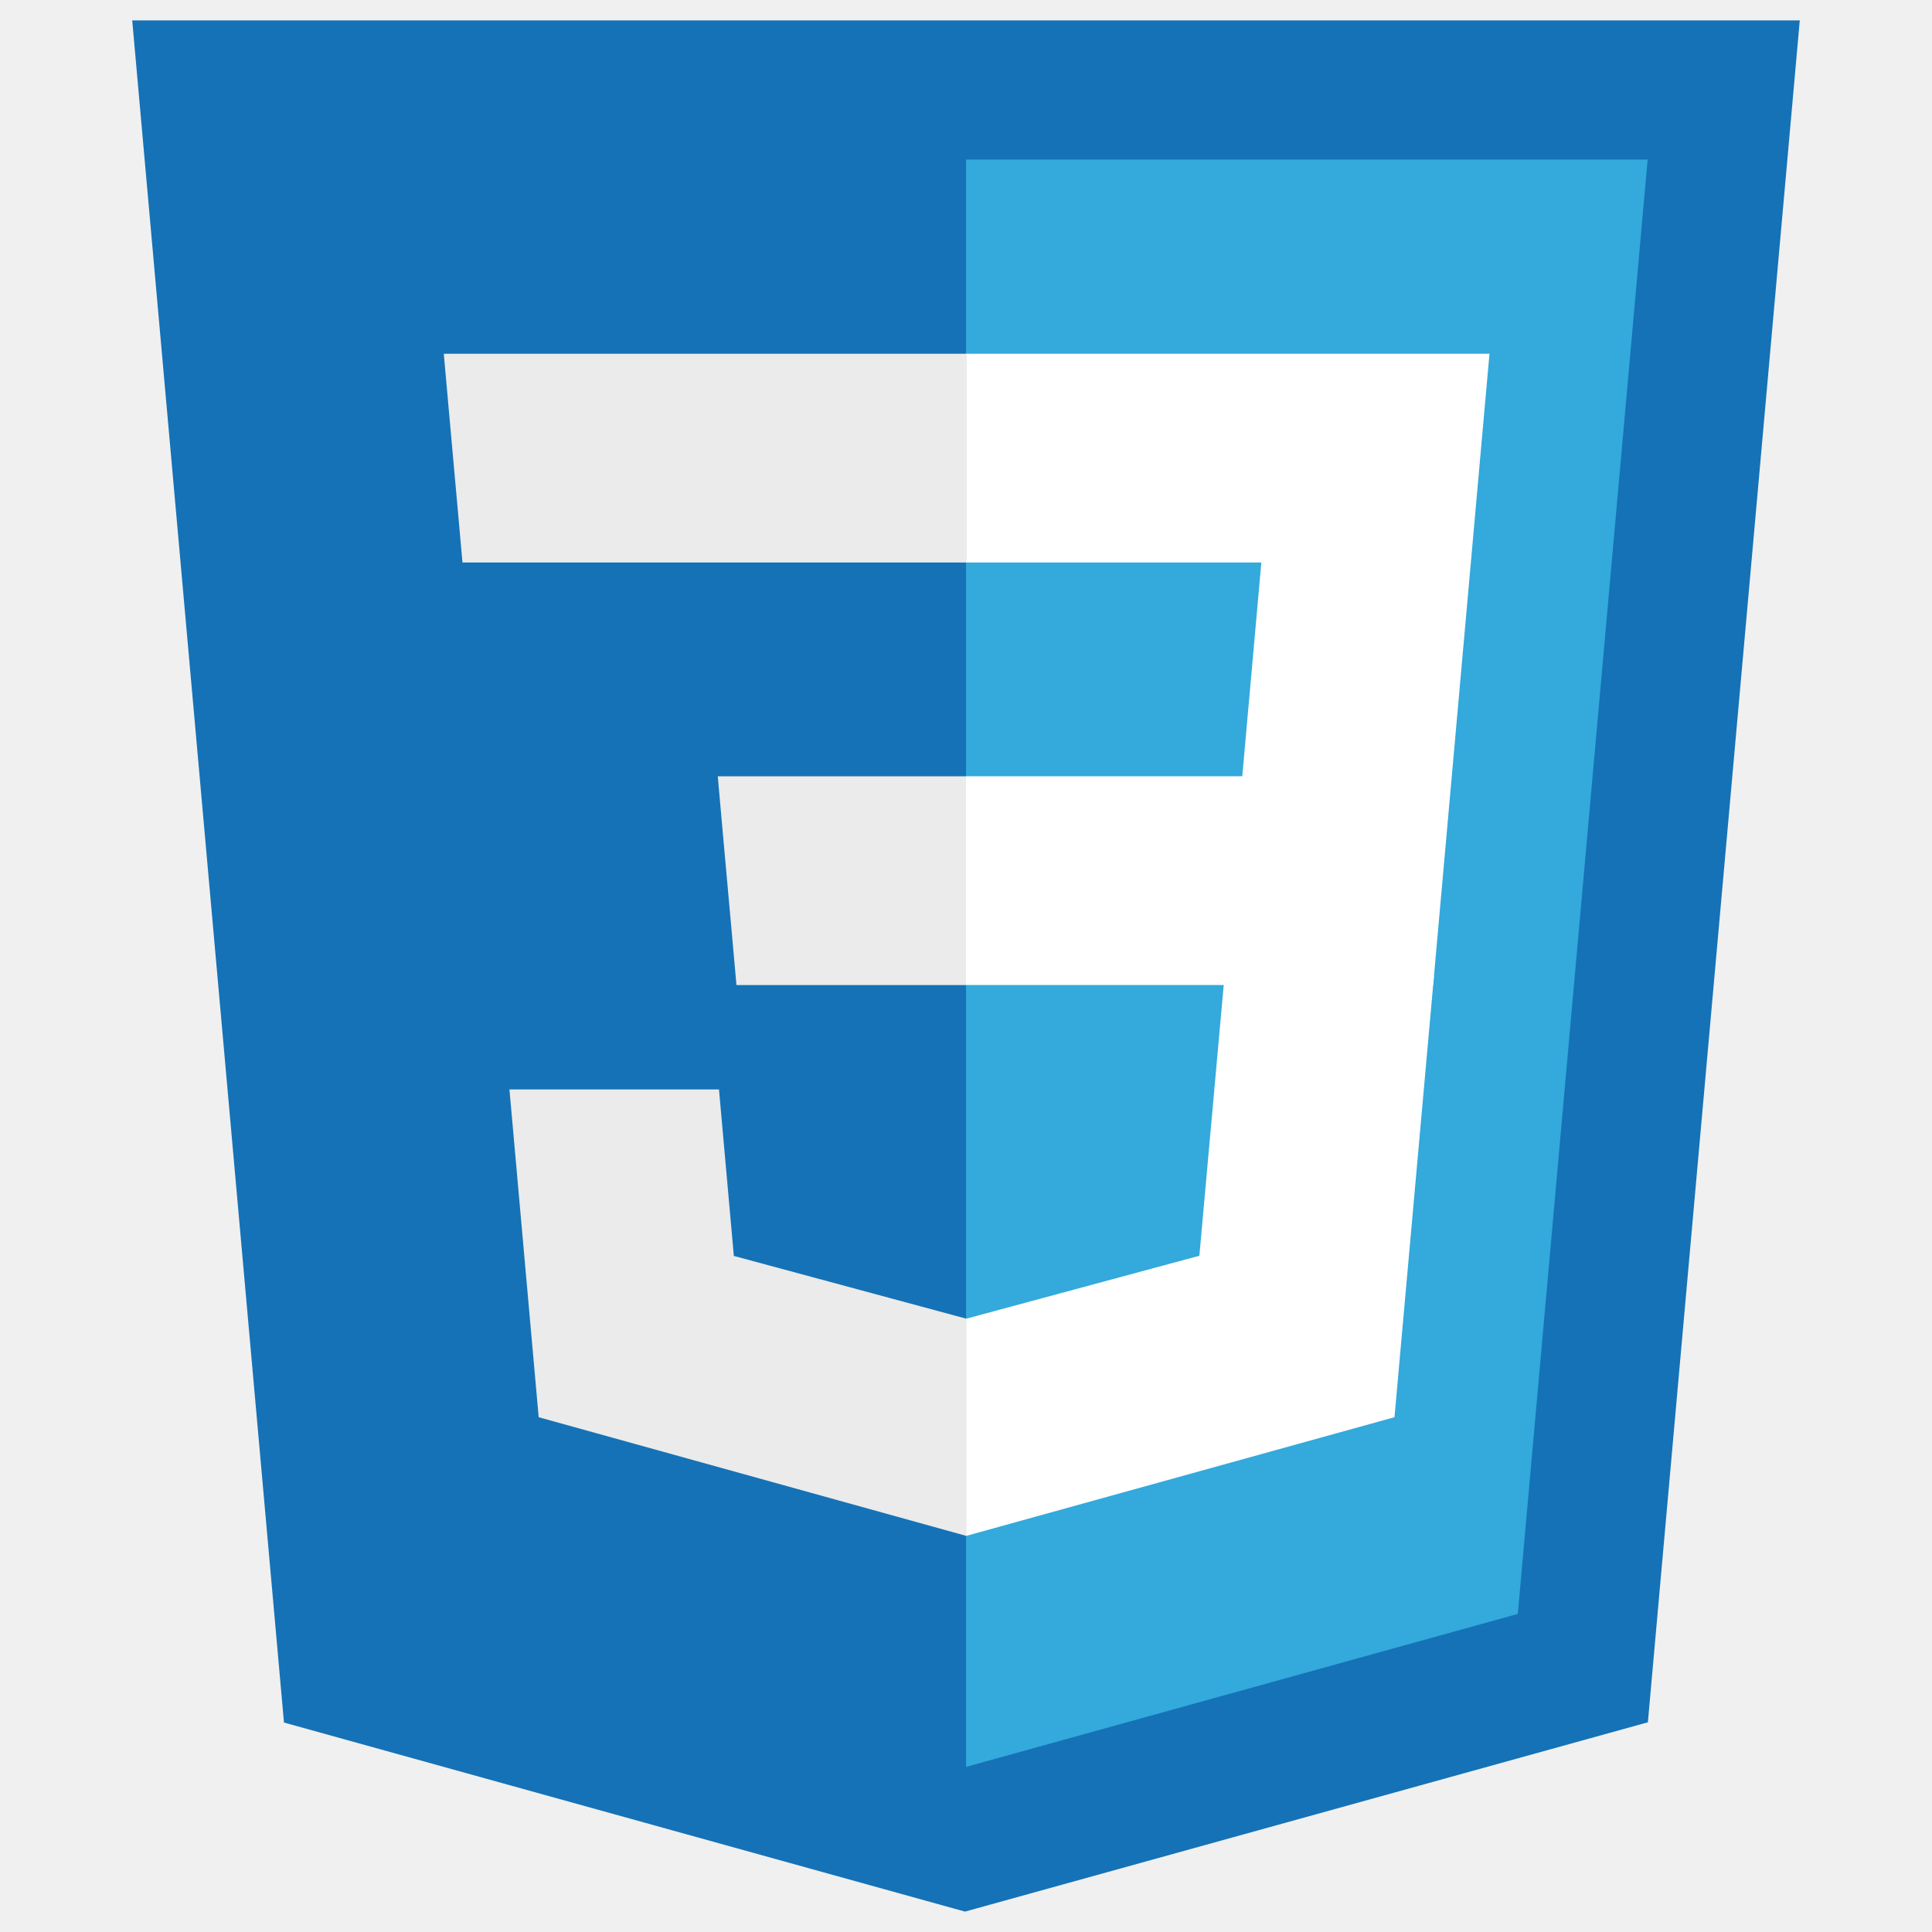
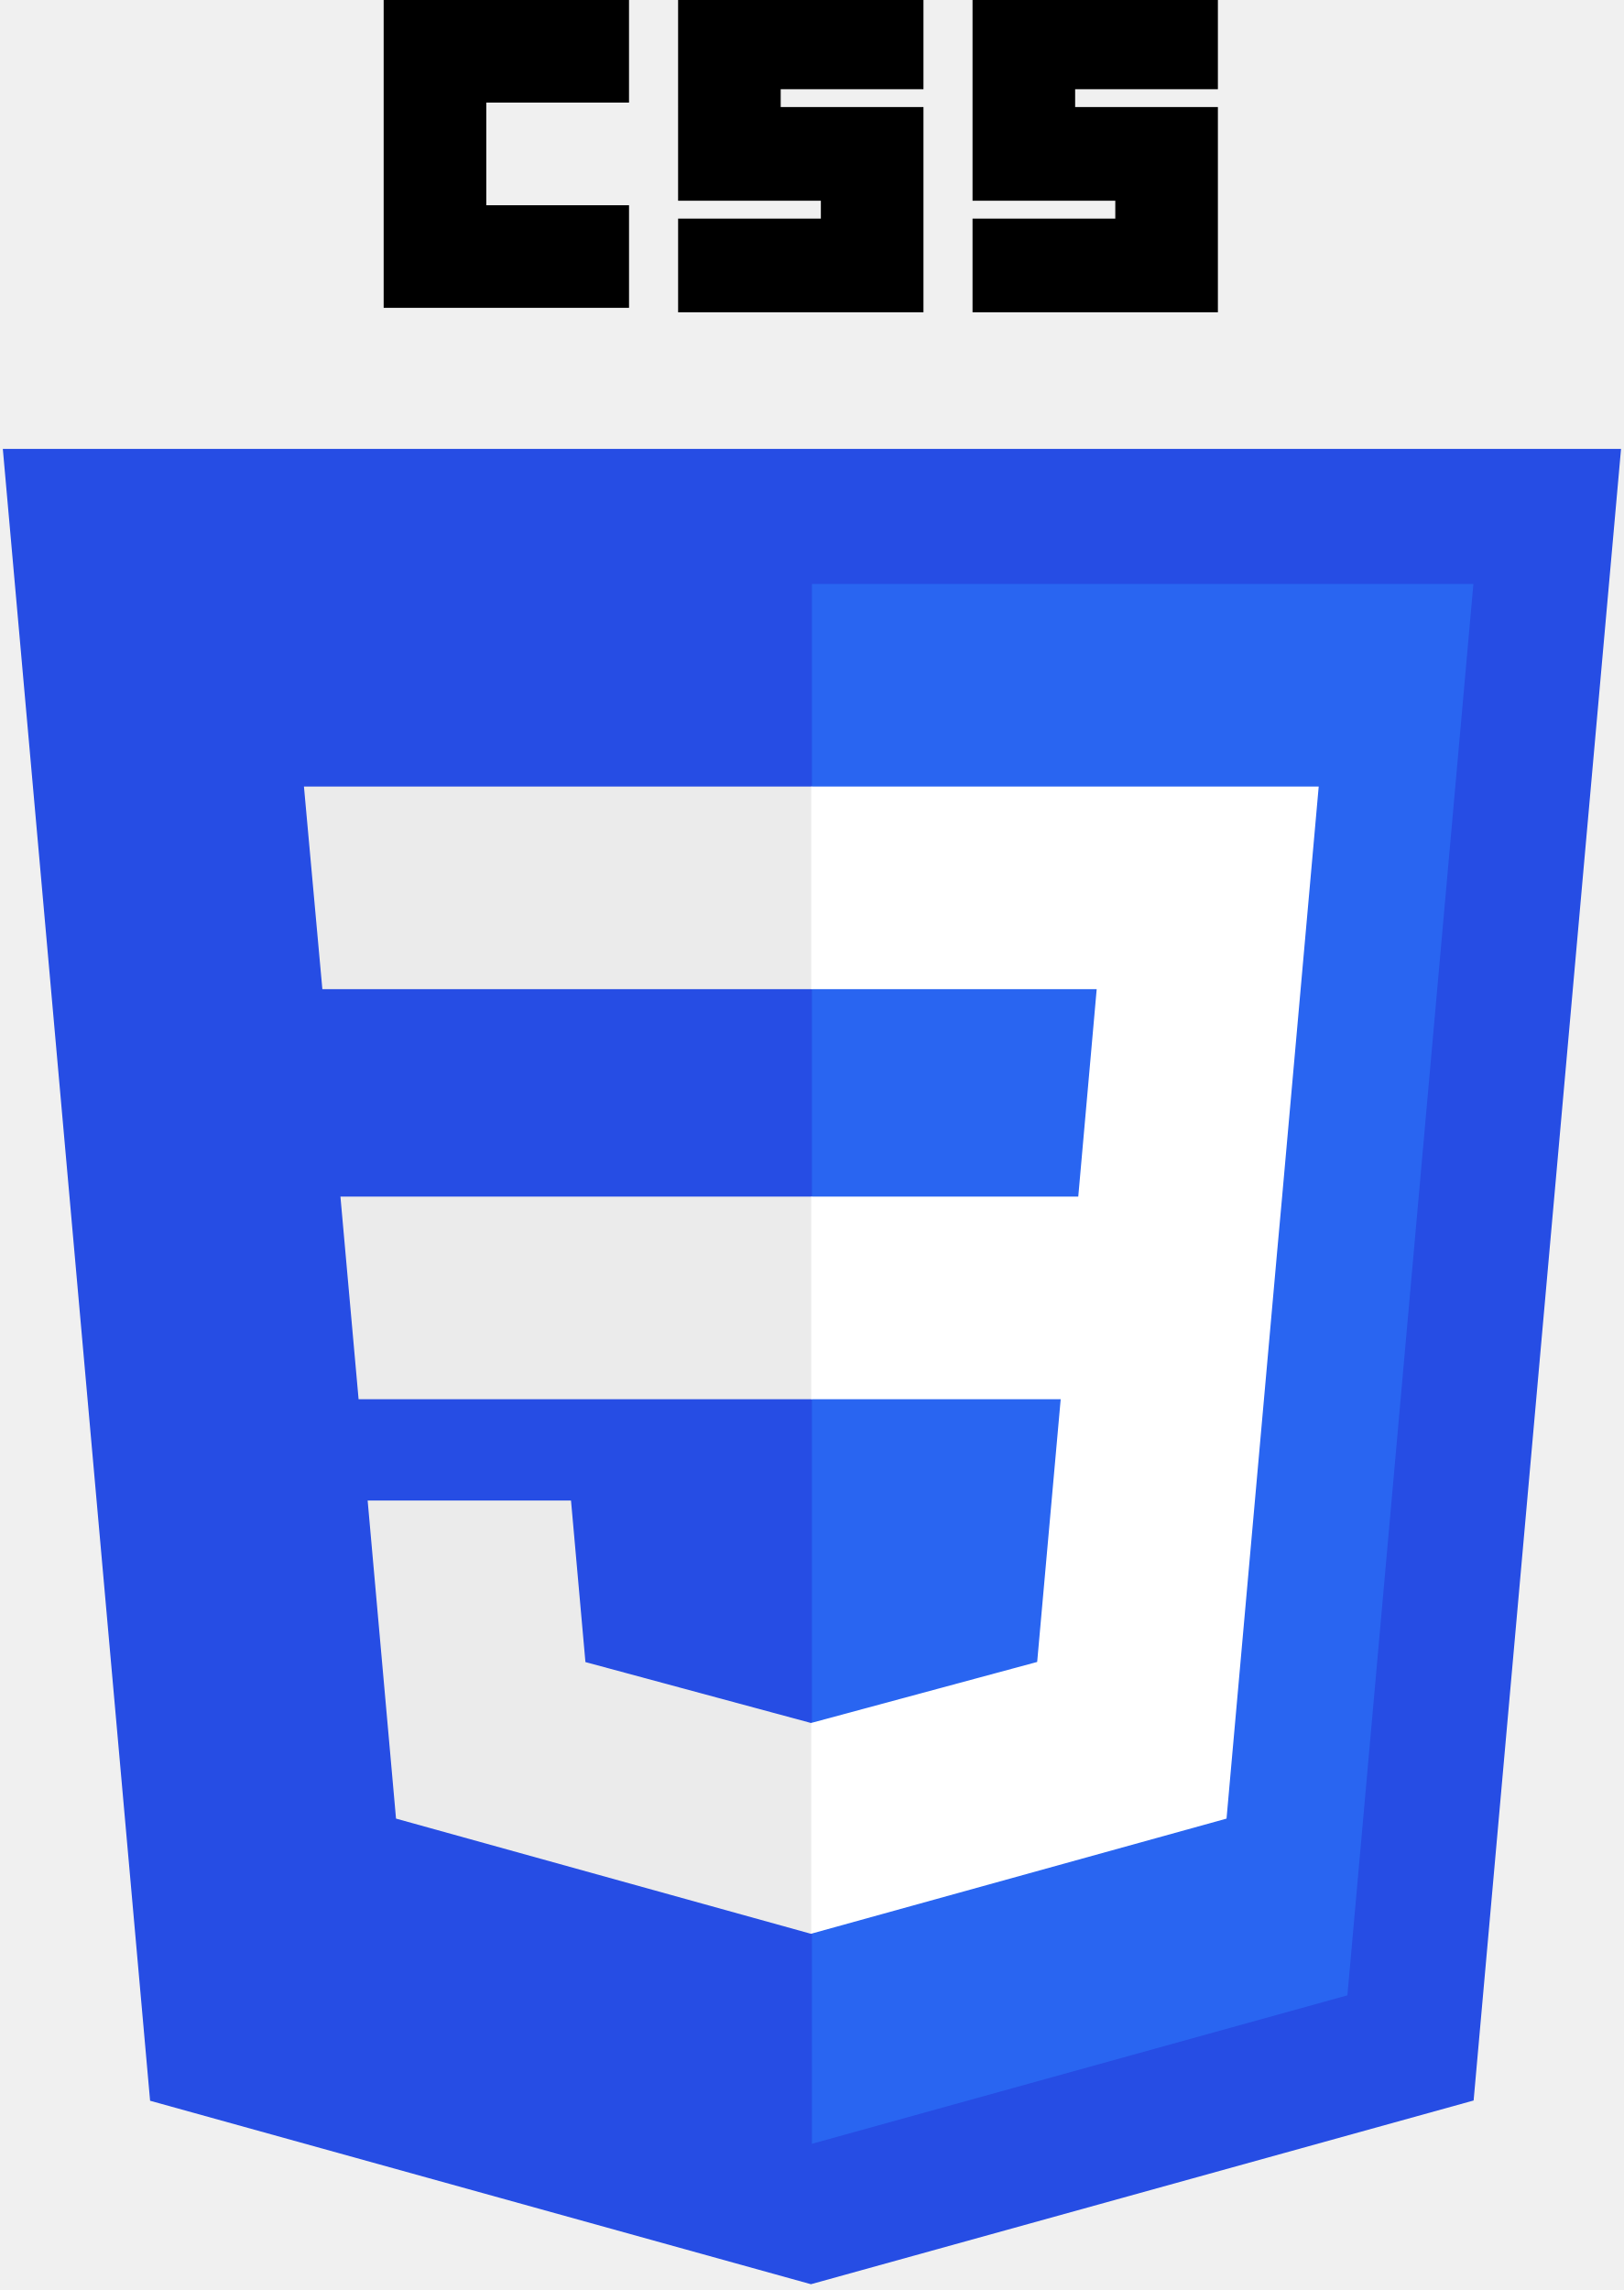
- <svg xmlns="http://www.w3.org/2000/svg" viewBox="0 0 128 128">
-   <path fill="#1572B6" d="M18.814 114.123L8.76 1.352h110.48l-10.064 112.754-45.243 12.543-45.119-12.526z" />
-   <path fill="#33A9DC" d="M64.001 117.062l36.559-10.136 8.601-96.354h-45.16v106.49z" />
-   <path fill="#fff" d="M64.001 51.429h18.302l1.264-14.163H64.001V23.435h34.682l-.332 3.711-3.4 38.114h-30.95V51.429z" />
-   <path fill="#EBEBEB" d="M64.083 87.349l-.061.018-15.403-4.159-.985-11.031H33.752l1.937 21.717 28.331 7.863.063-.018v-14.39z" />
-   <path fill="#fff" d="M81.127 64.675l-1.666 18.522-15.426 4.164v14.39l28.354-7.858.208-2.337 2.406-26.881H81.127z" />
-   <path fill="#EBEBEB" d="M64.048 23.435v13.831H30.64l-.277-3.108-.63-7.012-.331-3.711h34.646zm-.047 27.996v13.831H48.792l-.277-3.108-.631-7.012-.33-3.711h16.447z" />
+ <svg xmlns="http://www.w3.org/2000/svg" viewBox="0 0 256 361">
+   <path fill="#264DE4" d="M127.844 360.088L23.662 331.166L.445 70.766h255.11l-23.241 260.36z" />
+   <path fill="#2965F1" d="m212.417 314.547l19.86-222.49H128V337.95z" />
+   <path fill="#EBEBEB" d="m53.669 188.636l2.862 31.937H128v-31.937zm-5.752-64.641l2.903 31.937H128v-31.937zM128 271.58l-.14.037l-35.568-9.604l-2.274-25.471h-32.06l4.474 50.146l65.421 18.16l.147-.04z" />
+   <path d="M60.484 0h38.68v16.176H76.66v16.176h22.506v16.175H60.484zm46.417 0h38.681v14.066h-22.505v2.813h22.505v32.352h-38.68V34.46h22.505v-2.813H106.9zm46.418 0H192v14.066h-22.505v2.813H192v32.352h-38.681V34.46h22.505v-2.813H153.32z" />
+   <path fill="#FFF" d="m202.127 188.636l5.765-64.641H127.89v31.937h45.002l-2.906 32.704H127.89v31.937h39.327l-3.708 41.42l-35.62 9.614v33.226l65.473-18.145l.48-5.396l7.506-84.08z" />
</svg>
